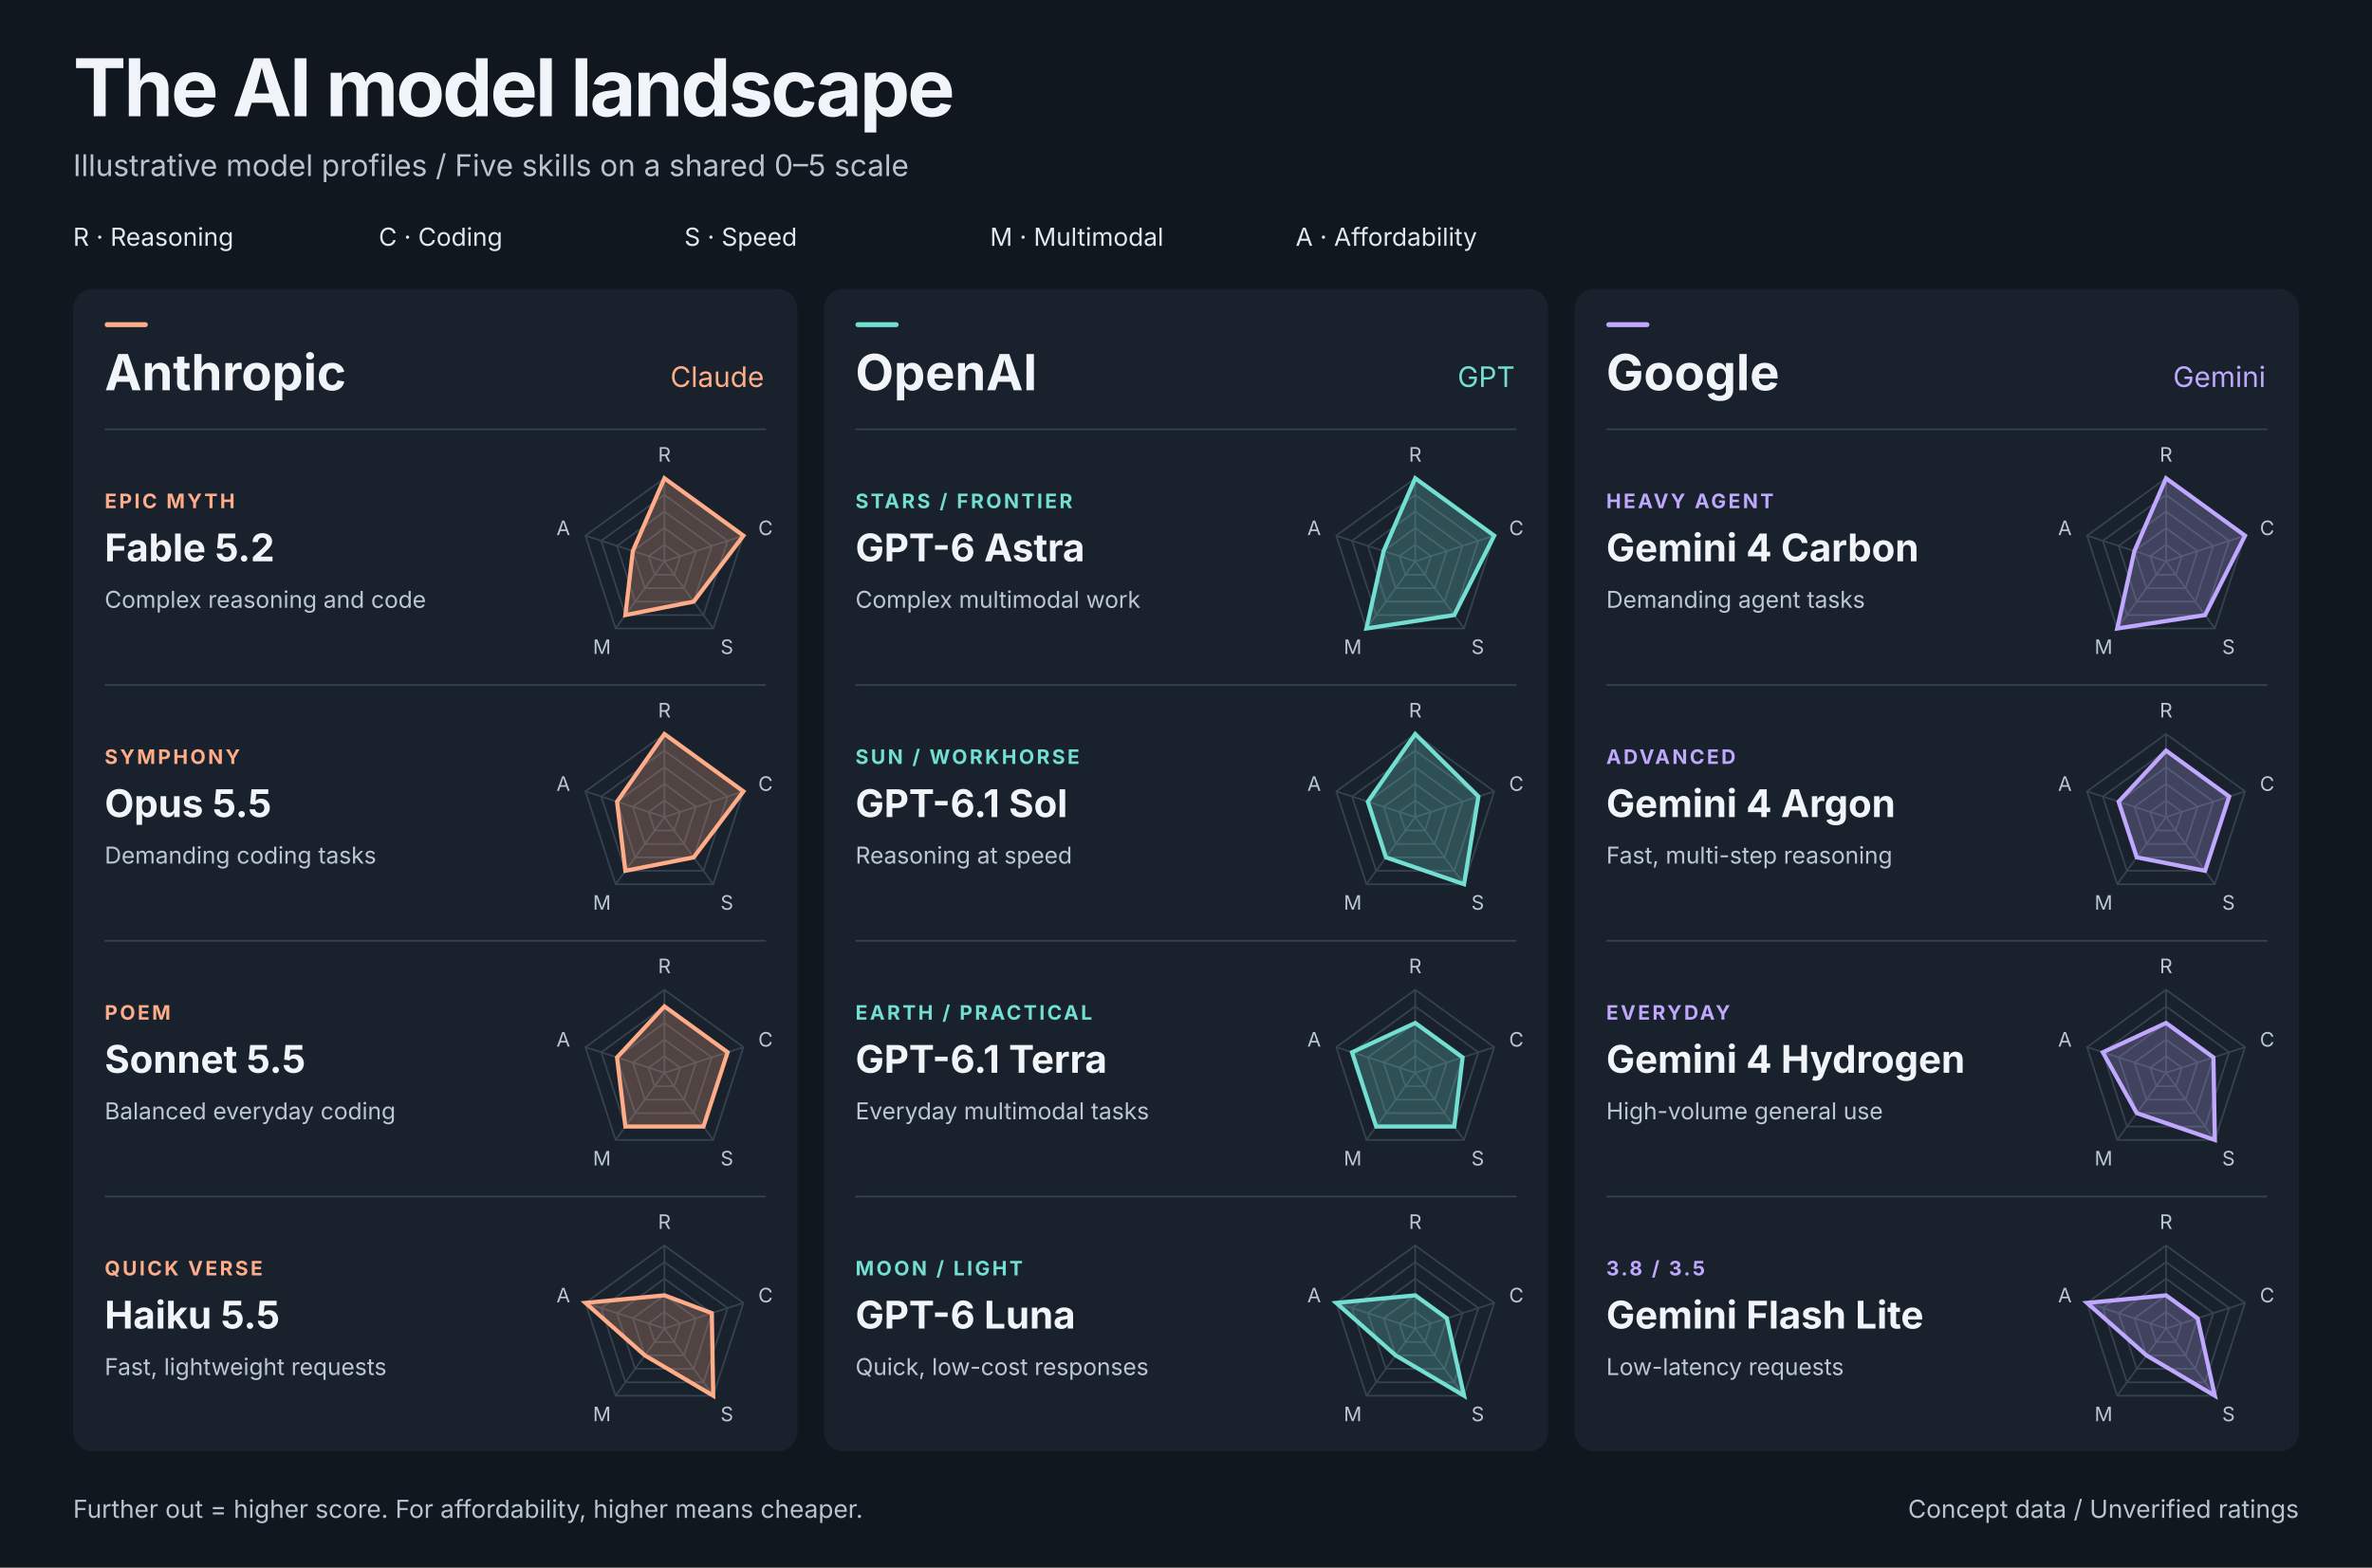
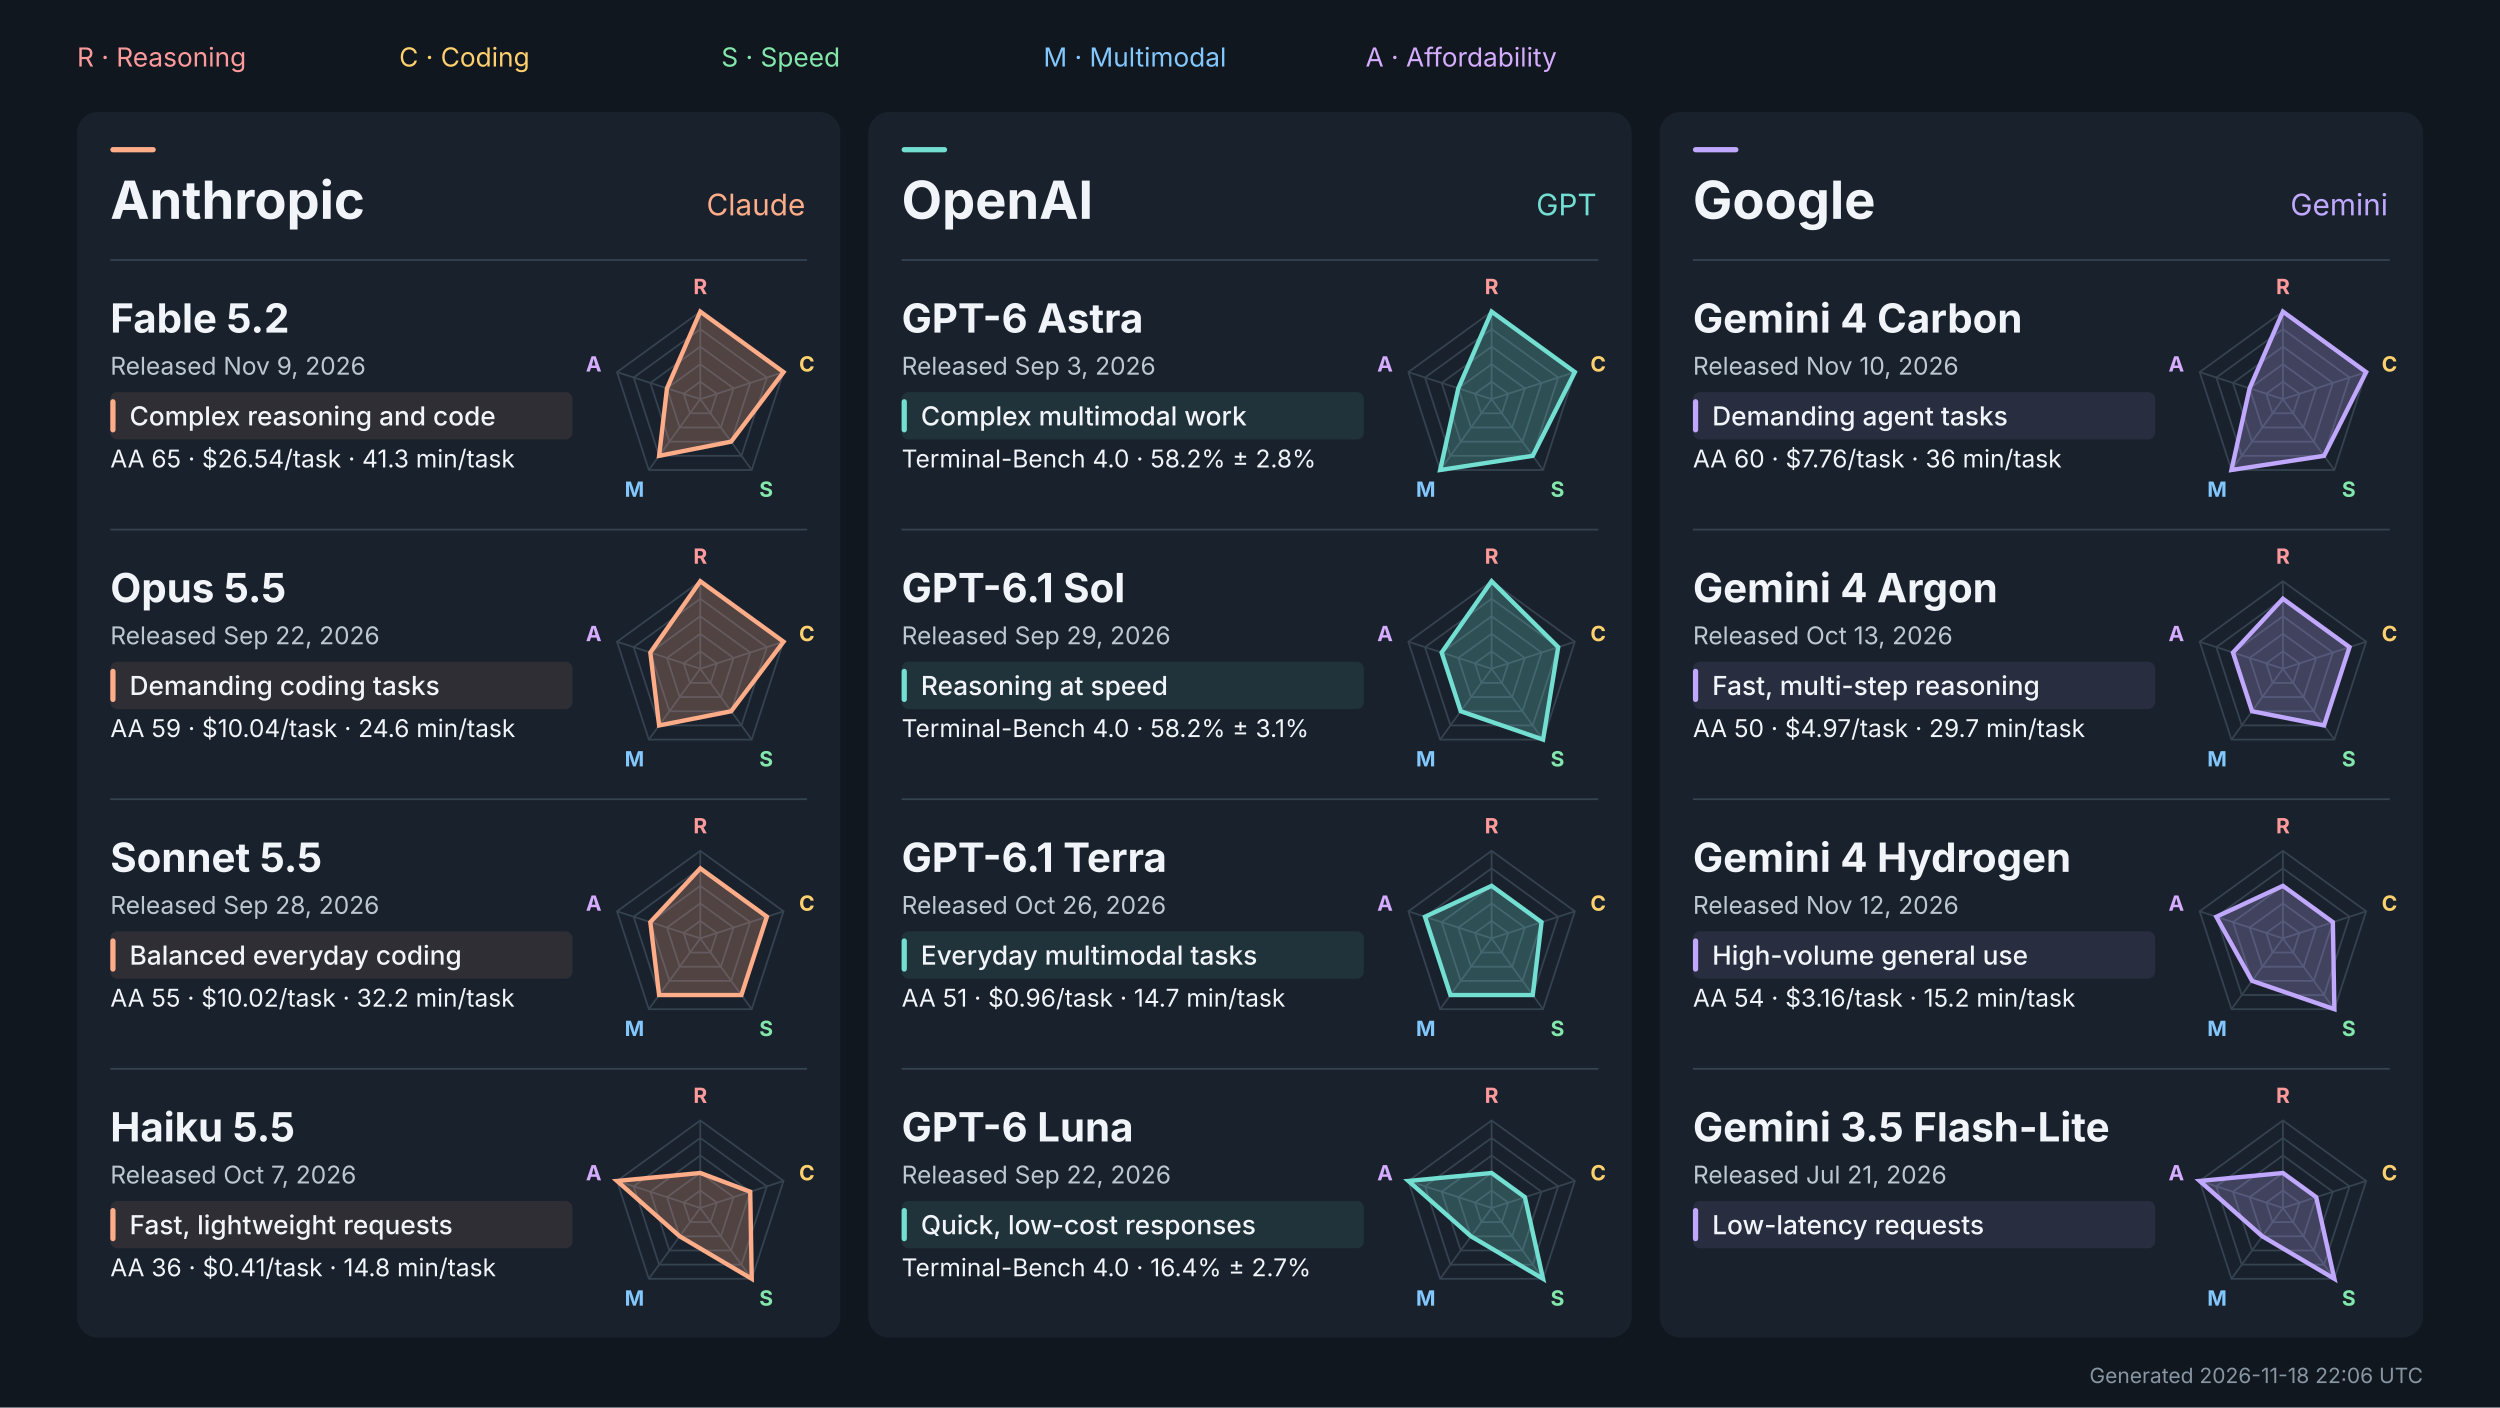
- <svg xmlns="http://www.w3.org/2000/svg" viewBox="0 0 1428 944" width="1428" height="944" font-family="Inter, DejaVu Sans, sans-serif" role="img" aria-labelledby="title desc">
-   <rect x="0" y="0" width="1428" height="944" rx="0" fill="#10171e" />
-   <text x="44" y="70" font-size="48" fill="#f1f4f8" font-weight="bold" letter-spacing="-1.5">The AI model landscape</text>
-   <text x="44" y="106" font-size="18" fill="#b7c4d0">Illustrative model profiles  /  Five skills on a shared 0–5 scale</text>
-   <text x="44" y="148" font-size="15" fill="#e0e9ef">R   ·   Reasoning</text>
-   <text x="228" y="148" font-size="15" fill="#e0e9ef">C   ·   Coding</text>
-   <text x="412" y="148" font-size="15" fill="#e0e9ef">S   ·   Speed</text>
-   <text x="596" y="148" font-size="15" fill="#e0e9ef">M   ·   Multimodal</text>
-   <text x="780" y="148" font-size="15" fill="#e0e9ef">A   ·   Affordability</text>
-   <g transform="translate(44 174)">
+ <svg xmlns="http://www.w3.org/2000/svg" viewBox="0 0 1428 804" width="1428" height="804" font-family="Inter, DejaVu Sans, sans-serif" role="img" aria-labelledby="title desc">
+   <rect x="0" y="0" width="1428" height="804" rx="0" fill="#10171e" />
+   <text x="44" y="38" font-size="15" fill="#ff9a9c">R   ·   Reasoning</text>
+   <text x="228" y="38" font-size="15" fill="#ffd06e">C   ·   Coding</text>
+   <text x="412" y="38" font-size="15" fill="#83e7ab">S   ·   Speed</text>
+   <text x="596" y="38" font-size="15" fill="#83c7ff">M   ·   Multimodal</text>
+   <text x="780" y="38" font-size="15" fill="#d5acff">A   ·   Affordability</text>
+   <g transform="translate(44 64)">
    <rect x="0" y="0" width="436" height="700" rx="12" fill="#19222c" />
    <rect x="19" y="20" width="26" height="3" rx="1.5" fill="#ffac89" />
    <text x="19" y="61" font-size="30" fill="#f1f4f8" font-weight="bold">Anthropic</text>
    <text x="416" y="59" font-size="17" fill="#ffac89" text-anchor="end">Claude</text>
    <g transform="translate(0 84)">
      <rect x="19" y="0" width="398" height="1" rx="0" fill="#354250" />
-       <text x="19" y="48" font-size="12" fill="#ffac89" letter-spacing="1.4" font-weight="bold">EPIC MYTH</text>
-       <text x="19" y="80" font-size="23" fill="#f1f4f8" font-weight="bold">Fable 5.2</text>
-       <text x="19" y="108" font-size="14" fill="#bdc7d2">Complex reasoning and code</text>
+       <text x="19" y="42" font-size="23" fill="#f1f4f8" font-weight="bold">Fable 5.2</text>
+       <a href="https://www.anthropic.com/news/models">
+         <text x="19" y="66" font-size="14" fill="#bdc7d2">Released Nov 9, 2026</text>
+       </a>
+       <g fill="#ffac89">
+         <rect x="19" y="76" width="264" height="27" rx="4" fill-opacity=".09" />
+         <rect x="19" y="80" width="3" height="19" rx="1.5" />
+         <text x="30" y="95" font-size="15" fill="#f1f4f8" font-weight="500">Complex reasoning and code</text>
+       </g>
+       <text x="19" y="119" font-size="14" fill="#f1f4f8">AA 65   ·   $26.54/task   ·   41.3 min/task</text>
      <g transform="translate(356 80)">
        <polygon points="0.00,-10.00 9.51,-3.09 5.88,8.09 -5.88,8.09 -9.51,-3.09" fill="none" stroke="#354250" />
        <polygon points="0.00,-20.00 19.02,-6.18 11.76,16.18 -11.76,16.18 -19.02,-6.18" fill="none" stroke="#354250" />
        <polygon points="0.00,-30.00 28.53,-9.27 17.63,24.27 -17.63,24.27 -28.53,-9.27" fill="none" stroke="#354250" />
        <polygon points="0.00,-40.00 38.04,-12.36 23.51,32.36 -23.51,32.36 -38.04,-12.36" fill="none" stroke="#354250" />
        <polygon points="0.00,-50.00 47.55,-15.45 29.39,40.45 -29.39,40.45 -47.55,-15.45" fill="none" stroke="#354250" />
        <path d="M0,0 L0.00,-50.00" stroke="#354250" />
        <path d="M0,0 L47.55,-15.45" stroke="#354250" />
        <path d="M0,0 L29.39,40.45" stroke="#354250" />
        <path d="M0,0 L-29.39,40.45" stroke="#354250" />
        <path d="M0,0 L-47.55,-15.45" stroke="#354250" />
        <polygon points="0.00,-50.00 47.55,-15.45 17.63,24.27 -23.51,32.36 -19.02,-6.18" stroke="#ffac89" stroke-width="2.5" fill="#ffac89" fill-opacity=".24" />
-         <text x="0.00" y="-60" font-size="12" fill="#bdc7d2" text-anchor="middle">R</text>
-         <text x="60.87" y="-15.78" font-size="12" fill="#bdc7d2" text-anchor="middle">C</text>
-         <text x="37.62" y="55.78" font-size="12" fill="#bdc7d2" text-anchor="middle">S</text>
-         <text x="-37.62" y="55.78" font-size="12" fill="#bdc7d2" text-anchor="middle">M</text>
-         <text x="-60.87" y="-15.78" font-size="12" fill="#bdc7d2" text-anchor="middle">A</text>
+         <text x="0.00" y="-60" font-size="12" fill="#ff9a9c" text-anchor="middle" font-weight="bold">R</text>
+         <text x="60.87" y="-15.78" font-size="12" fill="#ffd06e" text-anchor="middle" font-weight="bold">C</text>
+         <text x="37.62" y="55.78" font-size="12" fill="#83e7ab" text-anchor="middle" font-weight="bold">S</text>
+         <text x="-37.62" y="55.78" font-size="12" fill="#83c7ff" text-anchor="middle" font-weight="bold">M</text>
+         <text x="-60.87" y="-15.78" font-size="12" fill="#d5acff" text-anchor="middle" font-weight="bold">A</text>
      </g>
    </g>
    <g transform="translate(0 238)">
      <rect x="19" y="0" width="398" height="1" rx="0" fill="#354250" />
-       <text x="19" y="48" font-size="12" fill="#ffac89" letter-spacing="1.4" font-weight="bold">SYMPHONY</text>
-       <text x="19" y="80" font-size="23" fill="#f1f4f8" font-weight="bold">Opus 5.5</text>
-       <text x="19" y="108" font-size="14" fill="#bdc7d2">Demanding coding tasks</text>
+       <text x="19" y="42" font-size="23" fill="#f1f4f8" font-weight="bold">Opus 5.5</text>
+       <a href="https://www.anthropic.com/news/models">
+         <text x="19" y="66" font-size="14" fill="#bdc7d2">Released Sep 22, 2026</text>
+       </a>
+       <g fill="#ffac89">
+         <rect x="19" y="76" width="264" height="27" rx="4" fill-opacity=".09" />
+         <rect x="19" y="80" width="3" height="19" rx="1.5" />
+         <text x="30" y="95" font-size="15" fill="#f1f4f8" font-weight="500">Demanding coding tasks</text>
+       </g>
+       <text x="19" y="119" font-size="14" fill="#f1f4f8">AA 59   ·   $10.04/task   ·   24.6 min/task</text>
      <g transform="translate(356 80)">
        <polygon points="0.00,-10.00 9.51,-3.09 5.88,8.09 -5.88,8.09 -9.51,-3.09" fill="none" stroke="#354250" />
        <polygon points="0.00,-20.00 19.02,-6.18 11.76,16.18 -11.76,16.18 -19.02,-6.18" fill="none" stroke="#354250" />
        <polygon points="0.00,-30.00 28.53,-9.27 17.63,24.27 -17.63,24.27 -28.53,-9.27" fill="none" stroke="#354250" />
        <polygon points="0.00,-40.00 38.04,-12.36 23.51,32.36 -23.51,32.36 -38.04,-12.36" fill="none" stroke="#354250" />
        <polygon points="0.00,-50.00 47.55,-15.45 29.39,40.45 -29.39,40.45 -47.55,-15.45" fill="none" stroke="#354250" />
        <path d="M0,0 L0.00,-50.00" stroke="#354250" />
        <path d="M0,0 L47.55,-15.45" stroke="#354250" />
        <path d="M0,0 L29.39,40.45" stroke="#354250" />
        <path d="M0,0 L-29.39,40.45" stroke="#354250" />
        <path d="M0,0 L-47.55,-15.45" stroke="#354250" />
        <polygon points="0.00,-50.00 47.55,-15.45 17.63,24.27 -23.51,32.36 -28.53,-9.27" stroke="#ffac89" stroke-width="2.5" fill="#ffac89" fill-opacity=".24" />
-         <text x="0.00" y="-60" font-size="12" fill="#bdc7d2" text-anchor="middle">R</text>
-         <text x="60.87" y="-15.78" font-size="12" fill="#bdc7d2" text-anchor="middle">C</text>
-         <text x="37.62" y="55.78" font-size="12" fill="#bdc7d2" text-anchor="middle">S</text>
-         <text x="-37.62" y="55.78" font-size="12" fill="#bdc7d2" text-anchor="middle">M</text>
-         <text x="-60.87" y="-15.78" font-size="12" fill="#bdc7d2" text-anchor="middle">A</text>
+         <text x="0.00" y="-60" font-size="12" fill="#ff9a9c" text-anchor="middle" font-weight="bold">R</text>
+         <text x="60.87" y="-15.78" font-size="12" fill="#ffd06e" text-anchor="middle" font-weight="bold">C</text>
+         <text x="37.62" y="55.78" font-size="12" fill="#83e7ab" text-anchor="middle" font-weight="bold">S</text>
+         <text x="-37.62" y="55.78" font-size="12" fill="#83c7ff" text-anchor="middle" font-weight="bold">M</text>
+         <text x="-60.87" y="-15.78" font-size="12" fill="#d5acff" text-anchor="middle" font-weight="bold">A</text>
      </g>
    </g>
    <g transform="translate(0 392)">
      <rect x="19" y="0" width="398" height="1" rx="0" fill="#354250" />
-       <text x="19" y="48" font-size="12" fill="#ffac89" letter-spacing="1.4" font-weight="bold">POEM</text>
-       <text x="19" y="80" font-size="23" fill="#f1f4f8" font-weight="bold">Sonnet 5.5</text>
-       <text x="19" y="108" font-size="14" fill="#bdc7d2">Balanced everyday coding</text>
+       <text x="19" y="42" font-size="23" fill="#f1f4f8" font-weight="bold">Sonnet 5.5</text>
+       <a href="https://www.anthropic.com/news/models">
+         <text x="19" y="66" font-size="14" fill="#bdc7d2">Released Sep 28, 2026</text>
+       </a>
+       <g fill="#ffac89">
+         <rect x="19" y="76" width="264" height="27" rx="4" fill-opacity=".09" />
+         <rect x="19" y="80" width="3" height="19" rx="1.5" />
+         <text x="30" y="95" font-size="15" fill="#f1f4f8" font-weight="500">Balanced everyday coding</text>
+       </g>
+       <text x="19" y="119" font-size="14" fill="#f1f4f8">AA 55   ·   $10.02/task   ·   32.2 min/task</text>
      <g transform="translate(356 80)">
        <polygon points="0.00,-10.00 9.51,-3.09 5.88,8.09 -5.88,8.09 -9.51,-3.09" fill="none" stroke="#354250" />
        <polygon points="0.00,-20.00 19.02,-6.18 11.76,16.18 -11.76,16.18 -19.02,-6.18" fill="none" stroke="#354250" />
        <polygon points="0.00,-30.00 28.53,-9.27 17.63,24.27 -17.63,24.27 -28.53,-9.27" fill="none" stroke="#354250" />
        <polygon points="0.00,-40.00 38.04,-12.36 23.51,32.36 -23.51,32.36 -38.04,-12.36" fill="none" stroke="#354250" />
        <polygon points="0.00,-50.00 47.55,-15.45 29.39,40.45 -29.39,40.45 -47.55,-15.45" fill="none" stroke="#354250" />
        <path d="M0,0 L0.00,-50.00" stroke="#354250" />
        <path d="M0,0 L47.55,-15.45" stroke="#354250" />
        <path d="M0,0 L29.39,40.45" stroke="#354250" />
        <path d="M0,0 L-29.39,40.45" stroke="#354250" />
        <path d="M0,0 L-47.55,-15.45" stroke="#354250" />
        <polygon points="0.00,-40.00 38.04,-12.36 23.51,32.36 -23.51,32.36 -28.53,-9.27" stroke="#ffac89" stroke-width="2.5" fill="#ffac89" fill-opacity=".24" />
-         <text x="0.00" y="-60" font-size="12" fill="#bdc7d2" text-anchor="middle">R</text>
-         <text x="60.87" y="-15.78" font-size="12" fill="#bdc7d2" text-anchor="middle">C</text>
-         <text x="37.62" y="55.78" font-size="12" fill="#bdc7d2" text-anchor="middle">S</text>
-         <text x="-37.62" y="55.78" font-size="12" fill="#bdc7d2" text-anchor="middle">M</text>
-         <text x="-60.87" y="-15.78" font-size="12" fill="#bdc7d2" text-anchor="middle">A</text>
+         <text x="0.00" y="-60" font-size="12" fill="#ff9a9c" text-anchor="middle" font-weight="bold">R</text>
+         <text x="60.87" y="-15.78" font-size="12" fill="#ffd06e" text-anchor="middle" font-weight="bold">C</text>
+         <text x="37.62" y="55.78" font-size="12" fill="#83e7ab" text-anchor="middle" font-weight="bold">S</text>
+         <text x="-37.62" y="55.78" font-size="12" fill="#83c7ff" text-anchor="middle" font-weight="bold">M</text>
+         <text x="-60.87" y="-15.78" font-size="12" fill="#d5acff" text-anchor="middle" font-weight="bold">A</text>
      </g>
    </g>
    <g transform="translate(0 546)">
      <rect x="19" y="0" width="398" height="1" rx="0" fill="#354250" />
-       <text x="19" y="48" font-size="12" fill="#ffac89" letter-spacing="1.4" font-weight="bold">QUICK VERSE</text>
-       <text x="19" y="80" font-size="23" fill="#f1f4f8" font-weight="bold">Haiku 5.5</text>
-       <text x="19" y="108" font-size="14" fill="#bdc7d2">Fast, lightweight requests</text>
+       <text x="19" y="42" font-size="23" fill="#f1f4f8" font-weight="bold">Haiku 5.5</text>
+       <a href="https://www.anthropic.com/news/models">
+         <text x="19" y="66" font-size="14" fill="#bdc7d2">Released Oct 7, 2026</text>
+       </a>
+       <g fill="#ffac89">
+         <rect x="19" y="76" width="264" height="27" rx="4" fill-opacity=".09" />
+         <rect x="19" y="80" width="3" height="19" rx="1.5" />
+         <text x="30" y="95" font-size="15" fill="#f1f4f8" font-weight="500">Fast, lightweight requests</text>
+       </g>
+       <text x="19" y="119" font-size="14" fill="#f1f4f8">AA 36   ·   $0.41/task   ·   14.8 min/task</text>
      <g transform="translate(356 80)">
        <polygon points="0.00,-10.00 9.51,-3.09 5.88,8.09 -5.88,8.09 -9.51,-3.09" fill="none" stroke="#354250" />
        <polygon points="0.00,-20.00 19.02,-6.18 11.76,16.18 -11.76,16.18 -19.02,-6.18" fill="none" stroke="#354250" />
        <polygon points="0.00,-30.00 28.53,-9.27 17.63,24.27 -17.63,24.27 -28.53,-9.27" fill="none" stroke="#354250" />
        <polygon points="0.00,-40.00 38.04,-12.36 23.51,32.36 -23.51,32.36 -38.04,-12.36" fill="none" stroke="#354250" />
        <polygon points="0.00,-50.00 47.55,-15.45 29.39,40.45 -29.39,40.45 -47.55,-15.45" fill="none" stroke="#354250" />
        <path d="M0,0 L0.00,-50.00" stroke="#354250" />
        <path d="M0,0 L47.55,-15.45" stroke="#354250" />
        <path d="M0,0 L29.39,40.45" stroke="#354250" />
        <path d="M0,0 L-29.39,40.45" stroke="#354250" />
        <path d="M0,0 L-47.55,-15.45" stroke="#354250" />
        <polygon points="0.00,-20.00 28.53,-9.27 29.39,40.45 -11.76,16.18 -47.55,-15.45" stroke="#ffac89" stroke-width="2.5" fill="#ffac89" fill-opacity=".24" />
-         <text x="0.00" y="-60" font-size="12" fill="#bdc7d2" text-anchor="middle">R</text>
-         <text x="60.87" y="-15.78" font-size="12" fill="#bdc7d2" text-anchor="middle">C</text>
-         <text x="37.62" y="55.78" font-size="12" fill="#bdc7d2" text-anchor="middle">S</text>
-         <text x="-37.62" y="55.78" font-size="12" fill="#bdc7d2" text-anchor="middle">M</text>
-         <text x="-60.87" y="-15.78" font-size="12" fill="#bdc7d2" text-anchor="middle">A</text>
+         <text x="0.00" y="-60" font-size="12" fill="#ff9a9c" text-anchor="middle" font-weight="bold">R</text>
+         <text x="60.87" y="-15.78" font-size="12" fill="#ffd06e" text-anchor="middle" font-weight="bold">C</text>
+         <text x="37.62" y="55.78" font-size="12" fill="#83e7ab" text-anchor="middle" font-weight="bold">S</text>
+         <text x="-37.62" y="55.78" font-size="12" fill="#83c7ff" text-anchor="middle" font-weight="bold">M</text>
+         <text x="-60.87" y="-15.78" font-size="12" fill="#d5acff" text-anchor="middle" font-weight="bold">A</text>
      </g>
    </g>
  </g>
-   <g transform="translate(496 174)">
+   <g transform="translate(496 64)">
    <rect x="0" y="0" width="436" height="700" rx="12" fill="#19222c" />
    <rect x="19" y="20" width="26" height="3" rx="1.5" fill="#72dfd2" />
    <text x="19" y="61" font-size="30" fill="#f1f4f8" font-weight="bold">OpenAI</text>
    <text x="416" y="59" font-size="17" fill="#72dfd2" text-anchor="end">GPT</text>
    <g transform="translate(0 84)">
      <rect x="19" y="0" width="398" height="1" rx="0" fill="#354250" />
-       <text x="19" y="48" font-size="12" fill="#72dfd2" letter-spacing="1.4" font-weight="bold">STARS / FRONTIER</text>
-       <text x="19" y="80" font-size="23" fill="#f1f4f8" font-weight="bold">GPT-6 Astra</text>
-       <text x="19" y="108" font-size="14" fill="#bdc7d2">Complex multimodal work</text>
+       <text x="19" y="42" font-size="23" fill="#f1f4f8" font-weight="bold">GPT-6 Astra</text>
+       <a href="https://developers.openai.com/api/docs/changelog">
+         <text x="19" y="66" font-size="14" fill="#bdc7d2">Released Sep 3, 2026</text>
+       </a>
+       <g fill="#72dfd2">
+         <rect x="19" y="76" width="264" height="27" rx="4" fill-opacity=".09" />
+         <rect x="19" y="80" width="3" height="19" rx="1.5" />
+         <text x="30" y="95" font-size="15" fill="#f1f4f8" font-weight="500">Complex multimodal work</text>
+       </g>
+       <text x="19" y="119" font-size="14" fill="#f1f4f8">Terminal-Bench 4.0 · 58.2% ± 2.8%</text>
      <g transform="translate(356 80)">
        <polygon points="0.00,-10.00 9.51,-3.09 5.88,8.09 -5.88,8.09 -9.51,-3.09" fill="none" stroke="#354250" />
        <polygon points="0.00,-20.00 19.02,-6.18 11.76,16.18 -11.76,16.18 -19.02,-6.18" fill="none" stroke="#354250" />
        <polygon points="0.00,-30.00 28.53,-9.27 17.63,24.27 -17.63,24.27 -28.53,-9.27" fill="none" stroke="#354250" />
        <polygon points="0.00,-40.00 38.04,-12.36 23.51,32.36 -23.51,32.36 -38.04,-12.36" fill="none" stroke="#354250" />
        <polygon points="0.00,-50.00 47.55,-15.45 29.39,40.45 -29.39,40.45 -47.55,-15.45" fill="none" stroke="#354250" />
        <path d="M0,0 L0.00,-50.00" stroke="#354250" />
        <path d="M0,0 L47.55,-15.45" stroke="#354250" />
        <path d="M0,0 L29.39,40.45" stroke="#354250" />
        <path d="M0,0 L-29.39,40.45" stroke="#354250" />
        <path d="M0,0 L-47.55,-15.45" stroke="#354250" />
        <polygon points="0.00,-50.00 47.55,-15.45 23.51,32.36 -29.39,40.45 -19.02,-6.18" stroke="#72dfd2" stroke-width="2.5" fill="#72dfd2" fill-opacity=".24" />
-         <text x="0.00" y="-60" font-size="12" fill="#bdc7d2" text-anchor="middle">R</text>
-         <text x="60.87" y="-15.78" font-size="12" fill="#bdc7d2" text-anchor="middle">C</text>
-         <text x="37.62" y="55.78" font-size="12" fill="#bdc7d2" text-anchor="middle">S</text>
-         <text x="-37.62" y="55.78" font-size="12" fill="#bdc7d2" text-anchor="middle">M</text>
-         <text x="-60.87" y="-15.78" font-size="12" fill="#bdc7d2" text-anchor="middle">A</text>
+         <text x="0.00" y="-60" font-size="12" fill="#ff9a9c" text-anchor="middle" font-weight="bold">R</text>
+         <text x="60.87" y="-15.78" font-size="12" fill="#ffd06e" text-anchor="middle" font-weight="bold">C</text>
+         <text x="37.62" y="55.78" font-size="12" fill="#83e7ab" text-anchor="middle" font-weight="bold">S</text>
+         <text x="-37.62" y="55.78" font-size="12" fill="#83c7ff" text-anchor="middle" font-weight="bold">M</text>
+         <text x="-60.87" y="-15.78" font-size="12" fill="#d5acff" text-anchor="middle" font-weight="bold">A</text>
      </g>
    </g>
    <g transform="translate(0 238)">
      <rect x="19" y="0" width="398" height="1" rx="0" fill="#354250" />
-       <text x="19" y="48" font-size="12" fill="#72dfd2" letter-spacing="1.4" font-weight="bold">SUN / WORKHORSE</text>
-       <text x="19" y="80" font-size="23" fill="#f1f4f8" font-weight="bold">GPT-6.1 Sol</text>
-       <text x="19" y="108" font-size="14" fill="#bdc7d2">Reasoning at speed</text>
+       <text x="19" y="42" font-size="23" fill="#f1f4f8" font-weight="bold">GPT-6.1 Sol</text>
+       <a href="https://developers.openai.com/api/docs/changelog">
+         <text x="19" y="66" font-size="14" fill="#bdc7d2">Released Sep 29, 2026</text>
+       </a>
+       <g fill="#72dfd2">
+         <rect x="19" y="76" width="264" height="27" rx="4" fill-opacity=".09" />
+         <rect x="19" y="80" width="3" height="19" rx="1.5" />
+         <text x="30" y="95" font-size="15" fill="#f1f4f8" font-weight="500">Reasoning at speed</text>
+       </g>
+       <text x="19" y="119" font-size="14" fill="#f1f4f8">Terminal-Bench 4.0 · 58.2% ± 3.1%</text>
      <g transform="translate(356 80)">
        <polygon points="0.00,-10.00 9.51,-3.09 5.88,8.09 -5.88,8.09 -9.51,-3.09" fill="none" stroke="#354250" />
        <polygon points="0.00,-20.00 19.02,-6.18 11.76,16.18 -11.76,16.18 -19.02,-6.18" fill="none" stroke="#354250" />
        <polygon points="0.00,-30.00 28.53,-9.27 17.63,24.27 -17.63,24.27 -28.53,-9.27" fill="none" stroke="#354250" />
        <polygon points="0.00,-40.00 38.04,-12.36 23.51,32.36 -23.51,32.36 -38.04,-12.36" fill="none" stroke="#354250" />
        <polygon points="0.00,-50.00 47.55,-15.45 29.39,40.45 -29.39,40.45 -47.55,-15.45" fill="none" stroke="#354250" />
        <path d="M0,0 L0.00,-50.00" stroke="#354250" />
        <path d="M0,0 L47.55,-15.45" stroke="#354250" />
        <path d="M0,0 L29.39,40.45" stroke="#354250" />
        <path d="M0,0 L-29.39,40.45" stroke="#354250" />
        <path d="M0,0 L-47.55,-15.45" stroke="#354250" />
        <polygon points="0.00,-50.00 38.04,-12.36 29.39,40.45 -17.63,24.27 -28.53,-9.27" stroke="#72dfd2" stroke-width="2.5" fill="#72dfd2" fill-opacity=".24" />
-         <text x="0.00" y="-60" font-size="12" fill="#bdc7d2" text-anchor="middle">R</text>
-         <text x="60.87" y="-15.78" font-size="12" fill="#bdc7d2" text-anchor="middle">C</text>
-         <text x="37.62" y="55.78" font-size="12" fill="#bdc7d2" text-anchor="middle">S</text>
-         <text x="-37.62" y="55.78" font-size="12" fill="#bdc7d2" text-anchor="middle">M</text>
-         <text x="-60.87" y="-15.78" font-size="12" fill="#bdc7d2" text-anchor="middle">A</text>
+         <text x="0.00" y="-60" font-size="12" fill="#ff9a9c" text-anchor="middle" font-weight="bold">R</text>
+         <text x="60.87" y="-15.78" font-size="12" fill="#ffd06e" text-anchor="middle" font-weight="bold">C</text>
+         <text x="37.62" y="55.78" font-size="12" fill="#83e7ab" text-anchor="middle" font-weight="bold">S</text>
+         <text x="-37.62" y="55.78" font-size="12" fill="#83c7ff" text-anchor="middle" font-weight="bold">M</text>
+         <text x="-60.87" y="-15.78" font-size="12" fill="#d5acff" text-anchor="middle" font-weight="bold">A</text>
      </g>
    </g>
    <g transform="translate(0 392)">
      <rect x="19" y="0" width="398" height="1" rx="0" fill="#354250" />
-       <text x="19" y="48" font-size="12" fill="#72dfd2" letter-spacing="1.4" font-weight="bold">EARTH / PRACTICAL</text>
-       <text x="19" y="80" font-size="23" fill="#f1f4f8" font-weight="bold">GPT-6.1 Terra</text>
-       <text x="19" y="108" font-size="14" fill="#bdc7d2">Everyday multimodal tasks</text>
+       <text x="19" y="42" font-size="23" fill="#f1f4f8" font-weight="bold">GPT-6.1 Terra</text>
+       <a href="https://developers.openai.com/api/docs/changelog">
+         <text x="19" y="66" font-size="14" fill="#bdc7d2">Released Oct 26, 2026</text>
+       </a>
+       <g fill="#72dfd2">
+         <rect x="19" y="76" width="264" height="27" rx="4" fill-opacity=".09" />
+         <rect x="19" y="80" width="3" height="19" rx="1.5" />
+         <text x="30" y="95" font-size="15" fill="#f1f4f8" font-weight="500">Everyday multimodal tasks</text>
+       </g>
+       <text x="19" y="119" font-size="14" fill="#f1f4f8">AA 51   ·   $0.96/task   ·   14.7 min/task</text>
      <g transform="translate(356 80)">
        <polygon points="0.00,-10.00 9.51,-3.09 5.88,8.09 -5.88,8.09 -9.51,-3.09" fill="none" stroke="#354250" />
        <polygon points="0.00,-20.00 19.02,-6.18 11.76,16.18 -11.76,16.18 -19.02,-6.18" fill="none" stroke="#354250" />
        <polygon points="0.00,-30.00 28.53,-9.27 17.63,24.27 -17.63,24.27 -28.53,-9.27" fill="none" stroke="#354250" />
        <polygon points="0.00,-40.00 38.04,-12.36 23.51,32.36 -23.51,32.36 -38.04,-12.36" fill="none" stroke="#354250" />
        <polygon points="0.00,-50.00 47.55,-15.45 29.39,40.45 -29.39,40.45 -47.55,-15.45" fill="none" stroke="#354250" />
        <path d="M0,0 L0.00,-50.00" stroke="#354250" />
        <path d="M0,0 L47.55,-15.45" stroke="#354250" />
        <path d="M0,0 L29.39,40.45" stroke="#354250" />
        <path d="M0,0 L-29.39,40.45" stroke="#354250" />
        <path d="M0,0 L-47.55,-15.45" stroke="#354250" />
        <polygon points="0.00,-30.00 28.53,-9.27 23.51,32.36 -23.51,32.36 -38.04,-12.36" stroke="#72dfd2" stroke-width="2.5" fill="#72dfd2" fill-opacity=".24" />
-         <text x="0.00" y="-60" font-size="12" fill="#bdc7d2" text-anchor="middle">R</text>
-         <text x="60.87" y="-15.78" font-size="12" fill="#bdc7d2" text-anchor="middle">C</text>
-         <text x="37.62" y="55.78" font-size="12" fill="#bdc7d2" text-anchor="middle">S</text>
-         <text x="-37.62" y="55.78" font-size="12" fill="#bdc7d2" text-anchor="middle">M</text>
-         <text x="-60.87" y="-15.78" font-size="12" fill="#bdc7d2" text-anchor="middle">A</text>
+         <text x="0.00" y="-60" font-size="12" fill="#ff9a9c" text-anchor="middle" font-weight="bold">R</text>
+         <text x="60.87" y="-15.78" font-size="12" fill="#ffd06e" text-anchor="middle" font-weight="bold">C</text>
+         <text x="37.62" y="55.78" font-size="12" fill="#83e7ab" text-anchor="middle" font-weight="bold">S</text>
+         <text x="-37.62" y="55.78" font-size="12" fill="#83c7ff" text-anchor="middle" font-weight="bold">M</text>
+         <text x="-60.87" y="-15.78" font-size="12" fill="#d5acff" text-anchor="middle" font-weight="bold">A</text>
      </g>
    </g>
    <g transform="translate(0 546)">
      <rect x="19" y="0" width="398" height="1" rx="0" fill="#354250" />
-       <text x="19" y="48" font-size="12" fill="#72dfd2" letter-spacing="1.4" font-weight="bold">MOON / LIGHT</text>
-       <text x="19" y="80" font-size="23" fill="#f1f4f8" font-weight="bold">GPT-6 Luna</text>
-       <text x="19" y="108" font-size="14" fill="#bdc7d2">Quick, low-cost responses</text>
+       <text x="19" y="42" font-size="23" fill="#f1f4f8" font-weight="bold">GPT-6 Luna</text>
+       <a href="https://developers.openai.com/api/docs/changelog">
+         <text x="19" y="66" font-size="14" fill="#bdc7d2">Released Sep 22, 2026</text>
+       </a>
+       <g fill="#72dfd2">
+         <rect x="19" y="76" width="264" height="27" rx="4" fill-opacity=".09" />
+         <rect x="19" y="80" width="3" height="19" rx="1.5" />
+         <text x="30" y="95" font-size="15" fill="#f1f4f8" font-weight="500">Quick, low-cost responses</text>
+       </g>
+       <text x="19" y="119" font-size="14" fill="#f1f4f8">Terminal-Bench 4.0 · 16.4% ± 2.7%</text>
      <g transform="translate(356 80)">
        <polygon points="0.00,-10.00 9.51,-3.09 5.88,8.09 -5.88,8.09 -9.51,-3.09" fill="none" stroke="#354250" />
        <polygon points="0.00,-20.00 19.02,-6.18 11.76,16.18 -11.76,16.18 -19.02,-6.18" fill="none" stroke="#354250" />
        <polygon points="0.00,-30.00 28.53,-9.27 17.63,24.27 -17.63,24.27 -28.53,-9.27" fill="none" stroke="#354250" />
        <polygon points="0.00,-40.00 38.04,-12.36 23.51,32.36 -23.51,32.36 -38.04,-12.36" fill="none" stroke="#354250" />
        <polygon points="0.00,-50.00 47.55,-15.45 29.39,40.45 -29.39,40.45 -47.55,-15.45" fill="none" stroke="#354250" />
        <path d="M0,0 L0.00,-50.00" stroke="#354250" />
        <path d="M0,0 L47.55,-15.45" stroke="#354250" />
        <path d="M0,0 L29.39,40.45" stroke="#354250" />
        <path d="M0,0 L-29.39,40.45" stroke="#354250" />
        <path d="M0,0 L-47.55,-15.45" stroke="#354250" />
        <polygon points="0.00,-20.00 19.02,-6.18 29.39,40.45 -11.76,16.18 -47.55,-15.45" stroke="#72dfd2" stroke-width="2.5" fill="#72dfd2" fill-opacity=".24" />
-         <text x="0.00" y="-60" font-size="12" fill="#bdc7d2" text-anchor="middle">R</text>
-         <text x="60.87" y="-15.78" font-size="12" fill="#bdc7d2" text-anchor="middle">C</text>
-         <text x="37.62" y="55.78" font-size="12" fill="#bdc7d2" text-anchor="middle">S</text>
-         <text x="-37.62" y="55.78" font-size="12" fill="#bdc7d2" text-anchor="middle">M</text>
-         <text x="-60.87" y="-15.78" font-size="12" fill="#bdc7d2" text-anchor="middle">A</text>
+         <text x="0.00" y="-60" font-size="12" fill="#ff9a9c" text-anchor="middle" font-weight="bold">R</text>
+         <text x="60.87" y="-15.78" font-size="12" fill="#ffd06e" text-anchor="middle" font-weight="bold">C</text>
+         <text x="37.62" y="55.78" font-size="12" fill="#83e7ab" text-anchor="middle" font-weight="bold">S</text>
+         <text x="-37.62" y="55.78" font-size="12" fill="#83c7ff" text-anchor="middle" font-weight="bold">M</text>
+         <text x="-60.87" y="-15.78" font-size="12" fill="#d5acff" text-anchor="middle" font-weight="bold">A</text>
      </g>
    </g>
  </g>
-   <g transform="translate(948 174)">
+   <g transform="translate(948 64)">
    <rect x="0" y="0" width="436" height="700" rx="12" fill="#19222c" />
    <rect x="19" y="20" width="26" height="3" rx="1.5" fill="#c1a8ff" />
    <text x="19" y="61" font-size="30" fill="#f1f4f8" font-weight="bold">Google</text>
    <text x="416" y="59" font-size="17" fill="#c1a8ff" text-anchor="end">Gemini</text>
    <g transform="translate(0 84)">
      <rect x="19" y="0" width="398" height="1" rx="0" fill="#354250" />
-       <text x="19" y="48" font-size="12" fill="#c1a8ff" letter-spacing="1.4" font-weight="bold">HEAVY AGENT</text>
-       <text x="19" y="80" font-size="23" fill="#f1f4f8" font-weight="bold">Gemini 4 Carbon</text>
-       <text x="19" y="108" font-size="14" fill="#bdc7d2">Demanding agent tasks</text>
+       <text x="19" y="42" font-size="23" fill="#f1f4f8" font-weight="bold">Gemini 4 Carbon</text>
+       <a href="https://aistudio.google.com/docs/changelog">
+         <text x="19" y="66" font-size="14" fill="#bdc7d2">Released Nov 10, 2026</text>
+       </a>
+       <g fill="#c1a8ff">
+         <rect x="19" y="76" width="264" height="27" rx="4" fill-opacity=".09" />
+         <rect x="19" y="80" width="3" height="19" rx="1.5" />
+         <text x="30" y="95" font-size="15" fill="#f1f4f8" font-weight="500">Demanding agent tasks</text>
+       </g>
+       <text x="19" y="119" font-size="14" fill="#f1f4f8">AA 60   ·   $7.76/task   ·   36 min/task</text>
      <g transform="translate(356 80)">
        <polygon points="0.00,-10.00 9.51,-3.09 5.88,8.09 -5.88,8.09 -9.51,-3.09" fill="none" stroke="#354250" />
        <polygon points="0.00,-20.00 19.02,-6.18 11.76,16.18 -11.76,16.18 -19.02,-6.18" fill="none" stroke="#354250" />
        <polygon points="0.00,-30.00 28.53,-9.27 17.63,24.27 -17.63,24.27 -28.53,-9.27" fill="none" stroke="#354250" />
        <polygon points="0.00,-40.00 38.04,-12.36 23.51,32.36 -23.51,32.36 -38.04,-12.36" fill="none" stroke="#354250" />
        <polygon points="0.00,-50.00 47.55,-15.45 29.39,40.45 -29.39,40.45 -47.55,-15.45" fill="none" stroke="#354250" />
        <path d="M0,0 L0.00,-50.00" stroke="#354250" />
        <path d="M0,0 L47.55,-15.45" stroke="#354250" />
        <path d="M0,0 L29.39,40.45" stroke="#354250" />
        <path d="M0,0 L-29.39,40.45" stroke="#354250" />
        <path d="M0,0 L-47.55,-15.45" stroke="#354250" />
        <polygon points="0.00,-50.00 47.55,-15.45 23.51,32.36 -29.39,40.45 -19.02,-6.18" stroke="#c1a8ff" stroke-width="2.5" fill="#c1a8ff" fill-opacity=".24" />
-         <text x="0.00" y="-60" font-size="12" fill="#bdc7d2" text-anchor="middle">R</text>
-         <text x="60.87" y="-15.78" font-size="12" fill="#bdc7d2" text-anchor="middle">C</text>
-         <text x="37.62" y="55.78" font-size="12" fill="#bdc7d2" text-anchor="middle">S</text>
-         <text x="-37.62" y="55.78" font-size="12" fill="#bdc7d2" text-anchor="middle">M</text>
-         <text x="-60.87" y="-15.78" font-size="12" fill="#bdc7d2" text-anchor="middle">A</text>
+         <text x="0.00" y="-60" font-size="12" fill="#ff9a9c" text-anchor="middle" font-weight="bold">R</text>
+         <text x="60.87" y="-15.78" font-size="12" fill="#ffd06e" text-anchor="middle" font-weight="bold">C</text>
+         <text x="37.62" y="55.78" font-size="12" fill="#83e7ab" text-anchor="middle" font-weight="bold">S</text>
+         <text x="-37.62" y="55.78" font-size="12" fill="#83c7ff" text-anchor="middle" font-weight="bold">M</text>
+         <text x="-60.87" y="-15.78" font-size="12" fill="#d5acff" text-anchor="middle" font-weight="bold">A</text>
      </g>
    </g>
    <g transform="translate(0 238)">
      <rect x="19" y="0" width="398" height="1" rx="0" fill="#354250" />
-       <text x="19" y="48" font-size="12" fill="#c1a8ff" letter-spacing="1.4" font-weight="bold">ADVANCED</text>
-       <text x="19" y="80" font-size="23" fill="#f1f4f8" font-weight="bold">Gemini 4 Argon</text>
-       <text x="19" y="108" font-size="14" fill="#bdc7d2">Fast, multi-step reasoning</text>
+       <text x="19" y="42" font-size="23" fill="#f1f4f8" font-weight="bold">Gemini 4 Argon</text>
+       <a href="https://aistudio.google.com/docs/changelog">
+         <text x="19" y="66" font-size="14" fill="#bdc7d2">Released Oct 13, 2026</text>
+       </a>
+       <g fill="#c1a8ff">
+         <rect x="19" y="76" width="264" height="27" rx="4" fill-opacity=".09" />
+         <rect x="19" y="80" width="3" height="19" rx="1.5" />
+         <text x="30" y="95" font-size="15" fill="#f1f4f8" font-weight="500">Fast, multi-step reasoning</text>
+       </g>
+       <text x="19" y="119" font-size="14" fill="#f1f4f8">AA 50   ·   $4.97/task   ·   29.7 min/task</text>
      <g transform="translate(356 80)">
        <polygon points="0.00,-10.00 9.51,-3.09 5.88,8.09 -5.88,8.09 -9.51,-3.09" fill="none" stroke="#354250" />
        <polygon points="0.00,-20.00 19.02,-6.18 11.76,16.18 -11.76,16.18 -19.02,-6.18" fill="none" stroke="#354250" />
        <polygon points="0.00,-30.00 28.53,-9.27 17.63,24.27 -17.63,24.27 -28.53,-9.27" fill="none" stroke="#354250" />
        <polygon points="0.00,-40.00 38.04,-12.36 23.51,32.36 -23.51,32.36 -38.04,-12.36" fill="none" stroke="#354250" />
        <polygon points="0.00,-50.00 47.55,-15.45 29.39,40.45 -29.39,40.45 -47.55,-15.45" fill="none" stroke="#354250" />
        <path d="M0,0 L0.00,-50.00" stroke="#354250" />
        <path d="M0,0 L47.55,-15.45" stroke="#354250" />
        <path d="M0,0 L29.39,40.45" stroke="#354250" />
        <path d="M0,0 L-29.39,40.45" stroke="#354250" />
        <path d="M0,0 L-47.55,-15.45" stroke="#354250" />
        <polygon points="0.00,-40.00 38.04,-12.36 23.51,32.36 -17.63,24.27 -28.53,-9.27" stroke="#c1a8ff" stroke-width="2.5" fill="#c1a8ff" fill-opacity=".24" />
-         <text x="0.00" y="-60" font-size="12" fill="#bdc7d2" text-anchor="middle">R</text>
-         <text x="60.87" y="-15.78" font-size="12" fill="#bdc7d2" text-anchor="middle">C</text>
-         <text x="37.62" y="55.78" font-size="12" fill="#bdc7d2" text-anchor="middle">S</text>
-         <text x="-37.62" y="55.78" font-size="12" fill="#bdc7d2" text-anchor="middle">M</text>
-         <text x="-60.87" y="-15.78" font-size="12" fill="#bdc7d2" text-anchor="middle">A</text>
+         <text x="0.00" y="-60" font-size="12" fill="#ff9a9c" text-anchor="middle" font-weight="bold">R</text>
+         <text x="60.87" y="-15.78" font-size="12" fill="#ffd06e" text-anchor="middle" font-weight="bold">C</text>
+         <text x="37.62" y="55.78" font-size="12" fill="#83e7ab" text-anchor="middle" font-weight="bold">S</text>
+         <text x="-37.62" y="55.78" font-size="12" fill="#83c7ff" text-anchor="middle" font-weight="bold">M</text>
+         <text x="-60.87" y="-15.78" font-size="12" fill="#d5acff" text-anchor="middle" font-weight="bold">A</text>
      </g>
    </g>
    <g transform="translate(0 392)">
      <rect x="19" y="0" width="398" height="1" rx="0" fill="#354250" />
-       <text x="19" y="48" font-size="12" fill="#c1a8ff" letter-spacing="1.4" font-weight="bold">EVERYDAY</text>
-       <text x="19" y="80" font-size="23" fill="#f1f4f8" font-weight="bold">Gemini 4 Hydrogen</text>
-       <text x="19" y="108" font-size="14" fill="#bdc7d2">High-volume general use</text>
+       <text x="19" y="42" font-size="23" fill="#f1f4f8" font-weight="bold">Gemini 4 Hydrogen</text>
+       <a href="https://aistudio.google.com/docs/changelog">
+         <text x="19" y="66" font-size="14" fill="#bdc7d2">Released Nov 12, 2026</text>
+       </a>
+       <g fill="#c1a8ff">
+         <rect x="19" y="76" width="264" height="27" rx="4" fill-opacity=".09" />
+         <rect x="19" y="80" width="3" height="19" rx="1.5" />
+         <text x="30" y="95" font-size="15" fill="#f1f4f8" font-weight="500">High-volume general use</text>
+       </g>
+       <text x="19" y="119" font-size="14" fill="#f1f4f8">AA 54   ·   $3.16/task   ·   15.2 min/task</text>
      <g transform="translate(356 80)">
        <polygon points="0.00,-10.00 9.51,-3.09 5.88,8.09 -5.88,8.09 -9.51,-3.09" fill="none" stroke="#354250" />
        <polygon points="0.00,-20.00 19.02,-6.18 11.76,16.18 -11.76,16.18 -19.02,-6.18" fill="none" stroke="#354250" />
        <polygon points="0.00,-30.00 28.53,-9.27 17.63,24.27 -17.63,24.27 -28.53,-9.27" fill="none" stroke="#354250" />
        <polygon points="0.00,-40.00 38.04,-12.36 23.51,32.36 -23.51,32.36 -38.04,-12.36" fill="none" stroke="#354250" />
        <polygon points="0.00,-50.00 47.55,-15.45 29.39,40.45 -29.39,40.45 -47.55,-15.45" fill="none" stroke="#354250" />
        <path d="M0,0 L0.00,-50.00" stroke="#354250" />
        <path d="M0,0 L47.55,-15.45" stroke="#354250" />
        <path d="M0,0 L29.39,40.45" stroke="#354250" />
        <path d="M0,0 L-29.39,40.45" stroke="#354250" />
        <path d="M0,0 L-47.55,-15.45" stroke="#354250" />
        <polygon points="0.00,-30.00 28.53,-9.27 29.39,40.45 -17.63,24.27 -38.04,-12.36" stroke="#c1a8ff" stroke-width="2.5" fill="#c1a8ff" fill-opacity=".24" />
-         <text x="0.00" y="-60" font-size="12" fill="#bdc7d2" text-anchor="middle">R</text>
-         <text x="60.87" y="-15.78" font-size="12" fill="#bdc7d2" text-anchor="middle">C</text>
-         <text x="37.62" y="55.78" font-size="12" fill="#bdc7d2" text-anchor="middle">S</text>
-         <text x="-37.62" y="55.78" font-size="12" fill="#bdc7d2" text-anchor="middle">M</text>
-         <text x="-60.87" y="-15.78" font-size="12" fill="#bdc7d2" text-anchor="middle">A</text>
+         <text x="0.00" y="-60" font-size="12" fill="#ff9a9c" text-anchor="middle" font-weight="bold">R</text>
+         <text x="60.87" y="-15.78" font-size="12" fill="#ffd06e" text-anchor="middle" font-weight="bold">C</text>
+         <text x="37.62" y="55.78" font-size="12" fill="#83e7ab" text-anchor="middle" font-weight="bold">S</text>
+         <text x="-37.62" y="55.78" font-size="12" fill="#83c7ff" text-anchor="middle" font-weight="bold">M</text>
+         <text x="-60.87" y="-15.78" font-size="12" fill="#d5acff" text-anchor="middle" font-weight="bold">A</text>
      </g>
    </g>
    <g transform="translate(0 546)">
      <rect x="19" y="0" width="398" height="1" rx="0" fill="#354250" />
-       <text x="19" y="48" font-size="12" fill="#c1a8ff" letter-spacing="1.4" font-weight="bold">3.8 / 3.5</text>
-       <text x="19" y="80" font-size="23" fill="#f1f4f8" font-weight="bold">Gemini Flash Lite</text>
-       <text x="19" y="108" font-size="14" fill="#bdc7d2">Low-latency requests</text>
+       <text x="19" y="42" font-size="23" fill="#f1f4f8" font-weight="bold">Gemini 3.5 Flash-Lite</text>
+       <a href="https://aistudio.google.com/docs/changelog">
+         <text x="19" y="66" font-size="14" fill="#bdc7d2">Released Jul 21, 2026</text>
+       </a>
+       <g fill="#c1a8ff">
+         <rect x="19" y="76" width="264" height="27" rx="4" fill-opacity=".09" />
+         <rect x="19" y="80" width="3" height="19" rx="1.5" />
+         <text x="30" y="95" font-size="15" fill="#f1f4f8" font-weight="500">Low-latency requests</text>
+       </g>
      <g transform="translate(356 80)">
        <polygon points="0.00,-10.00 9.51,-3.09 5.88,8.09 -5.88,8.09 -9.51,-3.09" fill="none" stroke="#354250" />
        <polygon points="0.00,-20.00 19.02,-6.18 11.76,16.18 -11.76,16.18 -19.02,-6.18" fill="none" stroke="#354250" />
        <polygon points="0.00,-30.00 28.53,-9.27 17.63,24.27 -17.63,24.27 -28.53,-9.27" fill="none" stroke="#354250" />
        <polygon points="0.00,-40.00 38.04,-12.36 23.51,32.36 -23.51,32.36 -38.04,-12.36" fill="none" stroke="#354250" />
        <polygon points="0.00,-50.00 47.55,-15.45 29.39,40.45 -29.39,40.45 -47.55,-15.45" fill="none" stroke="#354250" />
        <path d="M0,0 L0.00,-50.00" stroke="#354250" />
        <path d="M0,0 L47.55,-15.45" stroke="#354250" />
        <path d="M0,0 L29.39,40.45" stroke="#354250" />
        <path d="M0,0 L-29.39,40.45" stroke="#354250" />
        <path d="M0,0 L-47.55,-15.45" stroke="#354250" />
        <polygon points="0.00,-20.00 19.02,-6.18 29.39,40.45 -11.76,16.18 -47.55,-15.45" stroke="#c1a8ff" stroke-width="2.5" fill="#c1a8ff" fill-opacity=".24" />
-         <text x="0.00" y="-60" font-size="12" fill="#bdc7d2" text-anchor="middle">R</text>
-         <text x="60.87" y="-15.78" font-size="12" fill="#bdc7d2" text-anchor="middle">C</text>
-         <text x="37.62" y="55.78" font-size="12" fill="#bdc7d2" text-anchor="middle">S</text>
-         <text x="-37.62" y="55.78" font-size="12" fill="#bdc7d2" text-anchor="middle">M</text>
-         <text x="-60.87" y="-15.78" font-size="12" fill="#bdc7d2" text-anchor="middle">A</text>
+         <text x="0.00" y="-60" font-size="12" fill="#ff9a9c" text-anchor="middle" font-weight="bold">R</text>
+         <text x="60.87" y="-15.78" font-size="12" fill="#ffd06e" text-anchor="middle" font-weight="bold">C</text>
+         <text x="37.62" y="55.78" font-size="12" fill="#83e7ab" text-anchor="middle" font-weight="bold">S</text>
+         <text x="-37.62" y="55.78" font-size="12" fill="#83c7ff" text-anchor="middle" font-weight="bold">M</text>
+         <text x="-60.87" y="-15.78" font-size="12" fill="#d5acff" text-anchor="middle" font-weight="bold">A</text>
      </g>
    </g>
  </g>
-   <text x="44" y="914" font-size="15" fill="#b7c4d0">Further out = higher score. For affordability, higher means cheaper.</text>
-   <text x="1384" y="914" font-size="15" fill="#b7c4d0" text-anchor="end">Concept data  /  Unverified ratings</text>
+   <text x="1384" y="790" font-size="12" fill="#8895a3" text-anchor="end">Generated 2026-11-18 22:06 UTC</text>
</svg>
